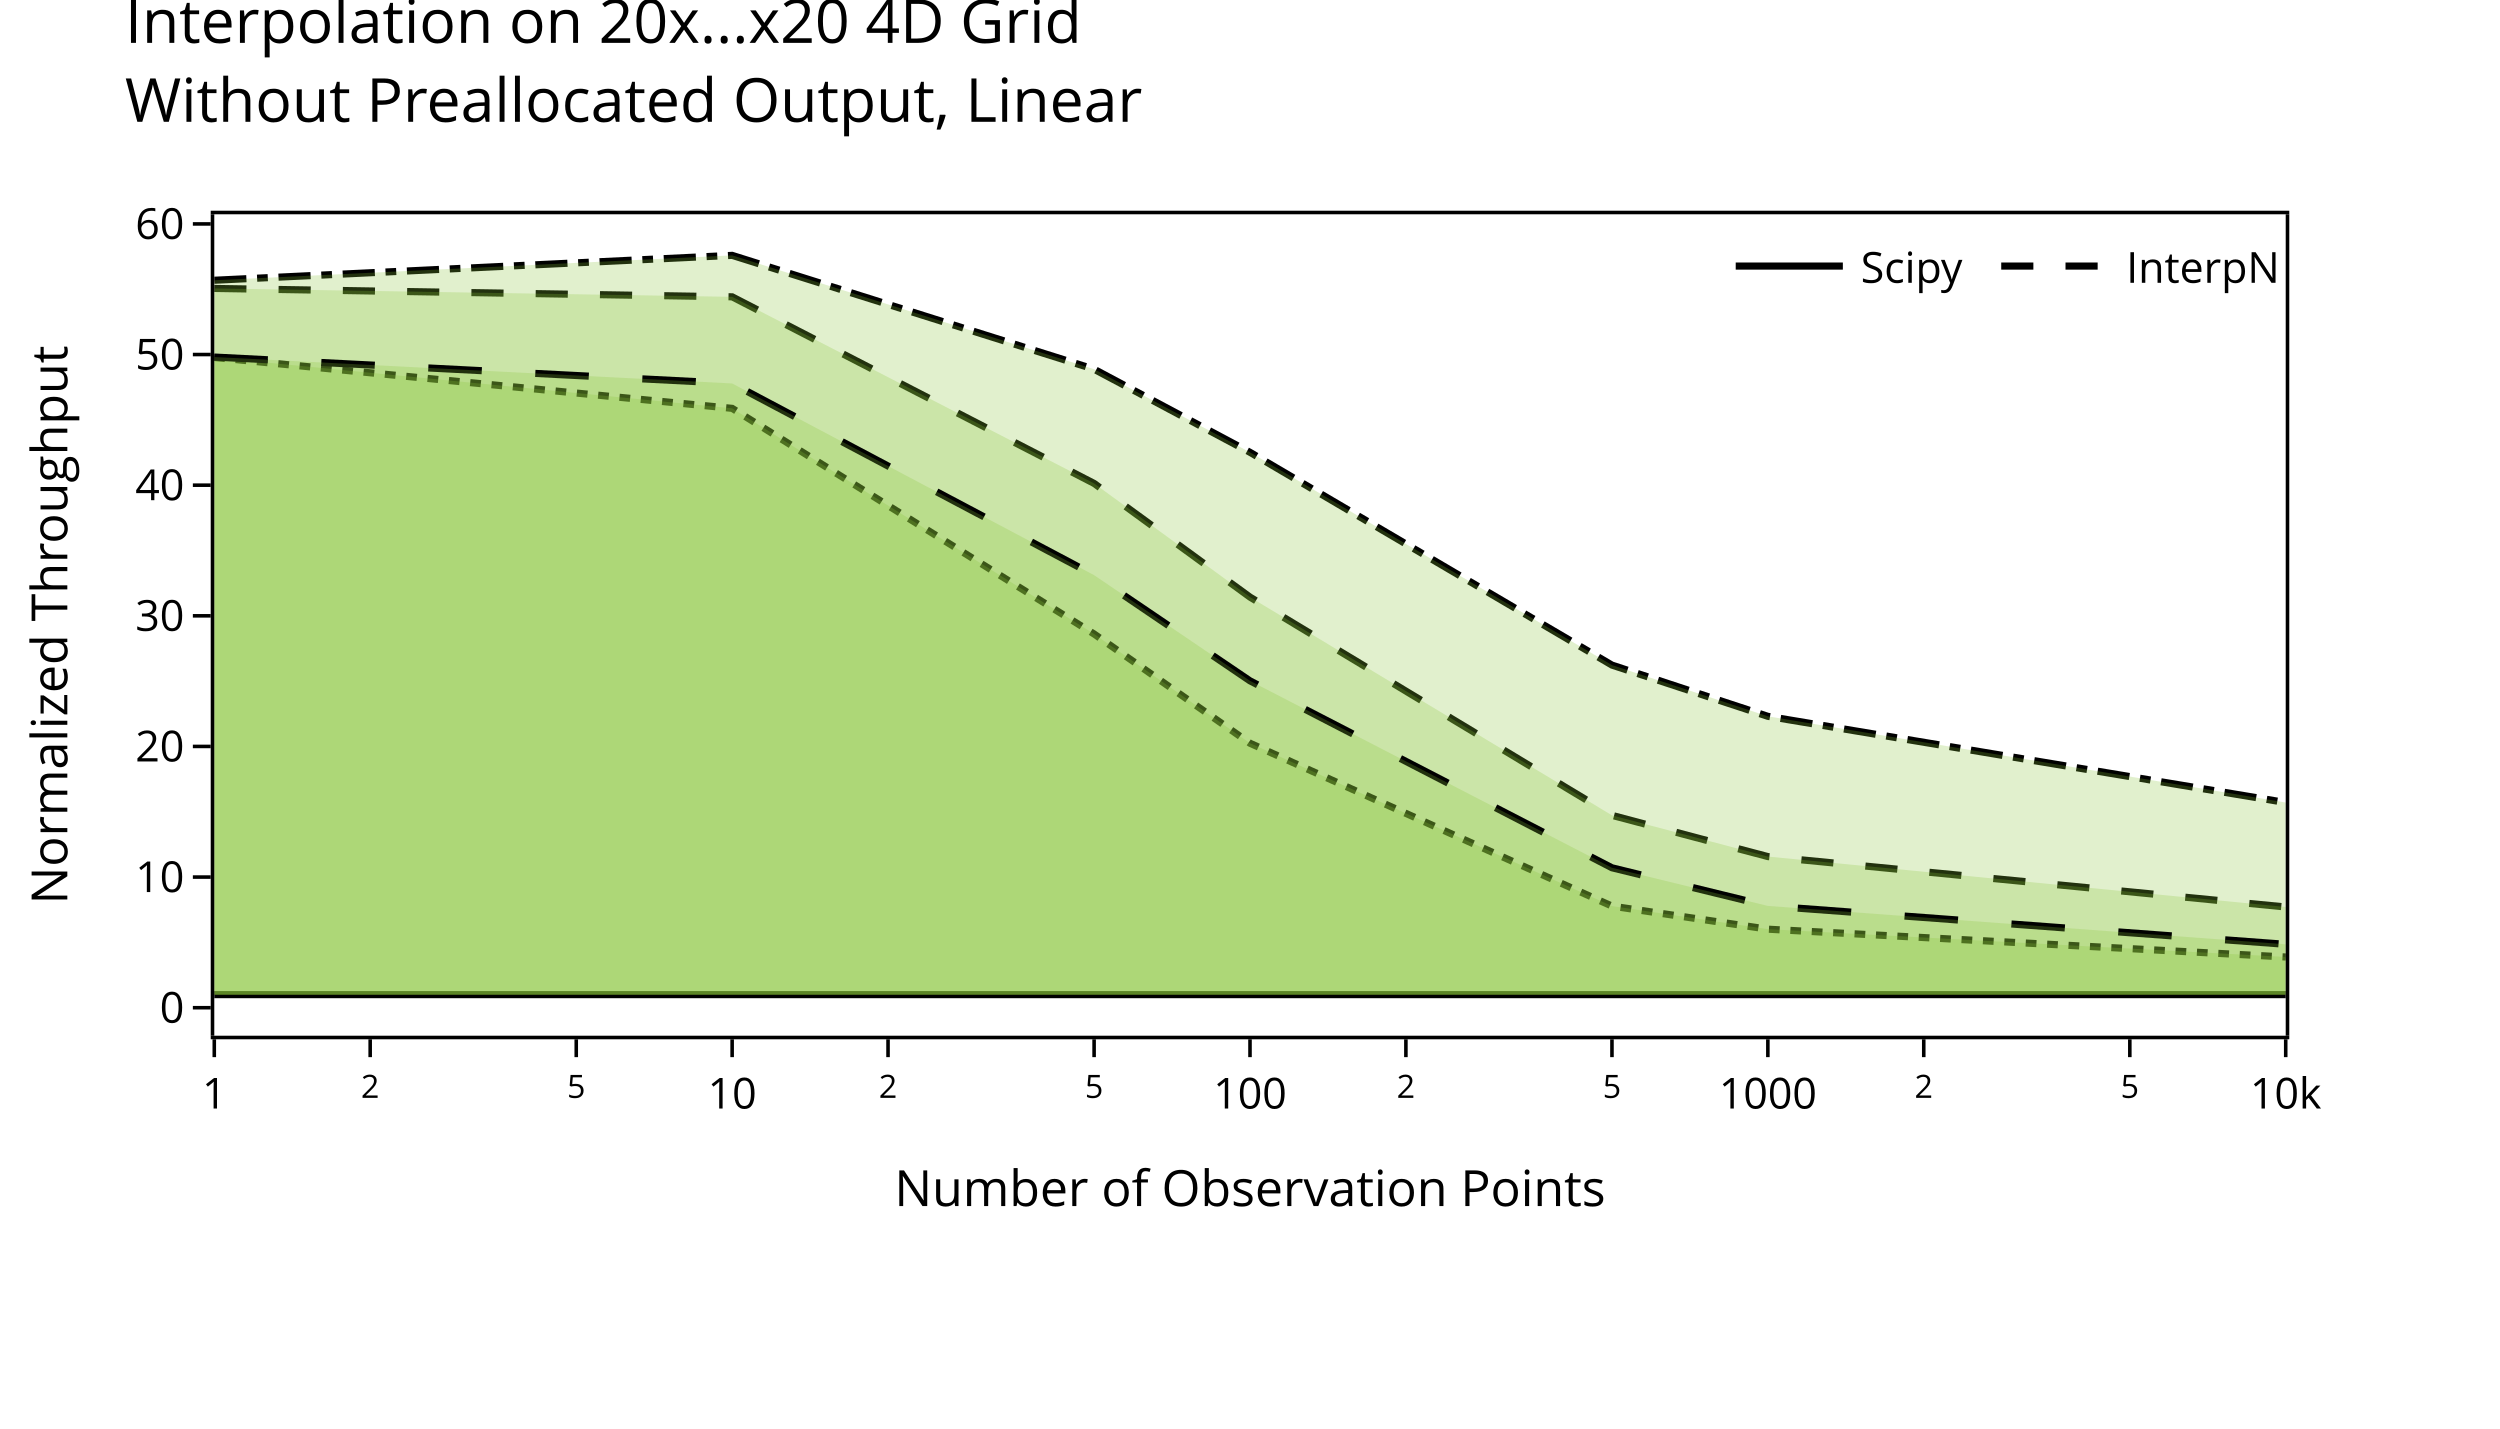
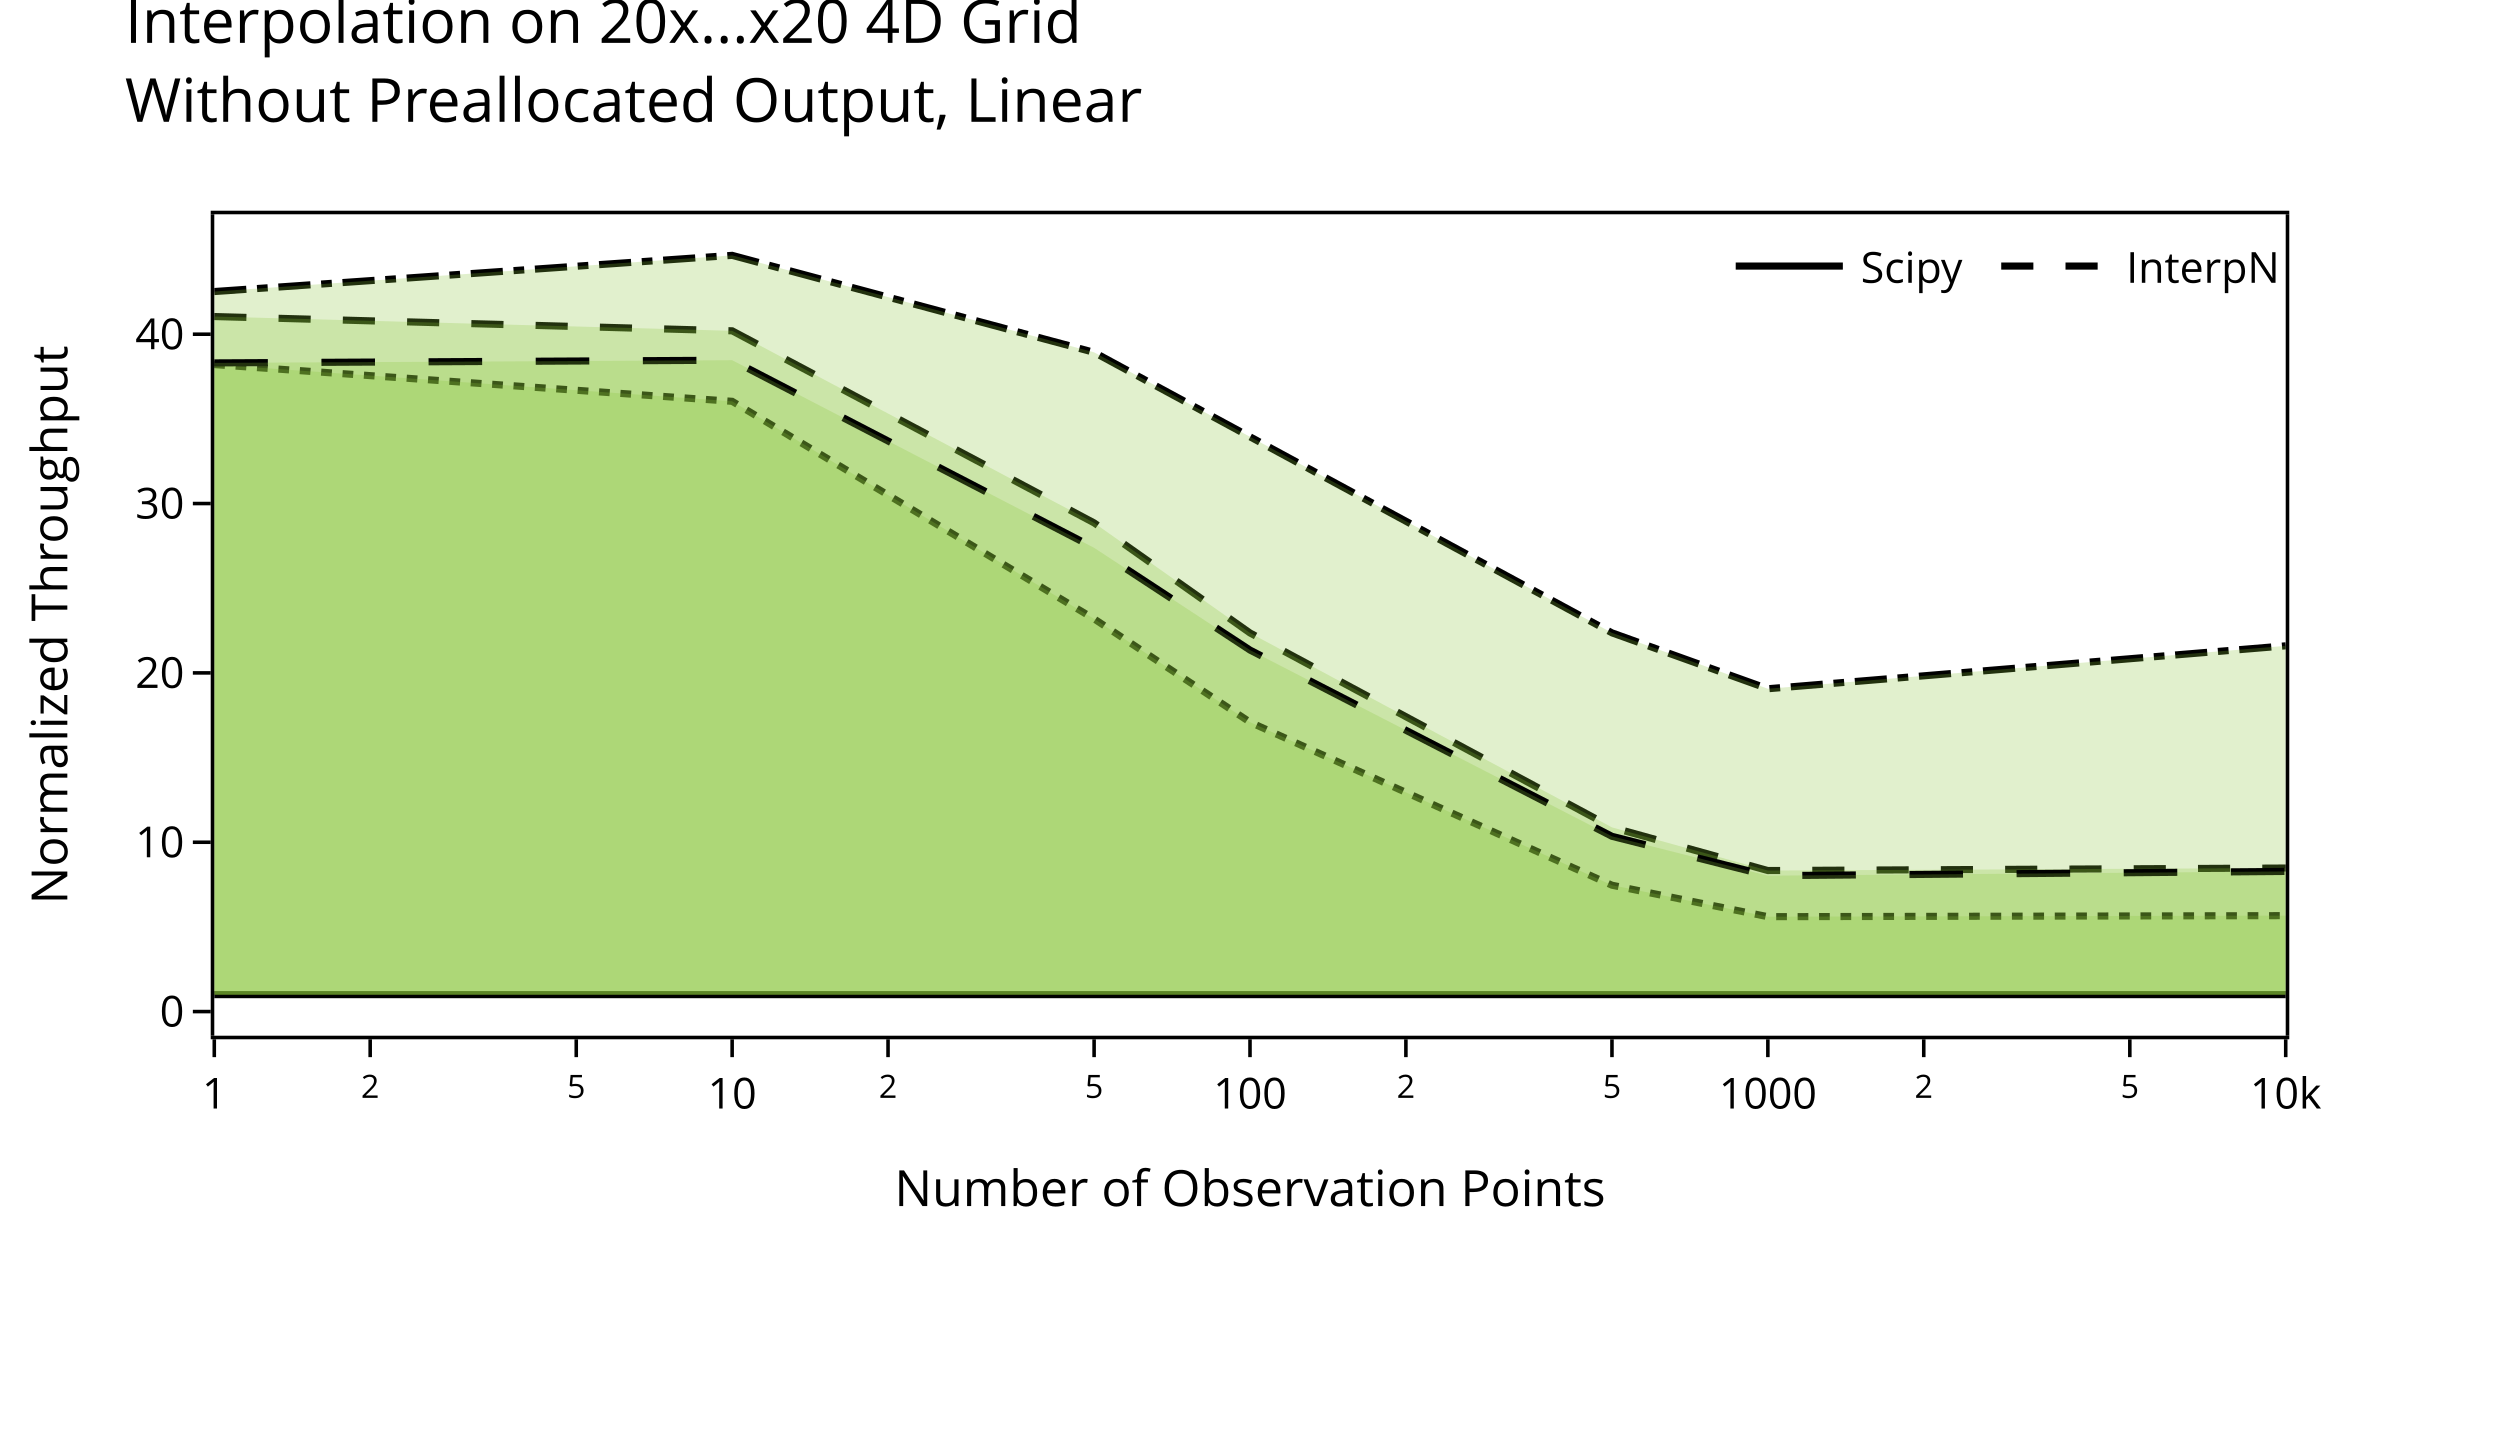
<svg xmlns="http://www.w3.org/2000/svg" class="main-svg" width="700" height="400" style="" viewBox="0 0 700 400">
  <rect x="0" y="0" width="700" height="400" style="fill: rgb(0, 0, 0); fill-opacity: 0;" />
-   <defs id="defs-3e128c">
+   <defs id="defs-b7624c">
    <g class="clips">
-       <clipPath id="clip3e128cxyplot" class="plotclip">
+       <clipPath id="clipb7624cxyplot" class="plotclip">
        <rect width="580" height="230" />
      </clipPath>
-       <clipPath class="axesclip" id="clip3e128cx">
+       <clipPath class="axesclip" id="clipb7624cx">
        <rect x="60" y="0" width="580" height="400" />
      </clipPath>
-       <clipPath class="axesclip" id="clip3e128cy">
+       <clipPath class="axesclip" id="clipb7624cy">
        <rect x="0" y="60" width="700" height="230" />
      </clipPath>
-       <clipPath class="axesclip" id="clip3e128cxy">
+       <clipPath class="axesclip" id="clipb7624cxy">
        <rect x="60" y="60" width="580" height="230" />
      </clipPath>
    </g>
    <g class="gradients" />
    <g class="patterns" />
  </defs>
  <g class="bglayer">
    <rect class="bg" x="60" y="60" width="580" height="230" style="fill: rgb(0, 0, 0); fill-opacity: 0; stroke-width: 0;" />
  </g>
  <g class="layer-below">
    <g class="imagelayer" />
    <g class="shapelayer" />
  </g>
  <g class="cartesianlayer">
    <g class="subplot xy">
      <g class="layer-subplot">
        <g class="shapelayer" />
        <g class="imagelayer" />
      </g>
      <g class="minor-gridlayer">
        <g class="x" />
        <g class="y" />
      </g>
      <g class="gridlayer">
        <g class="x" />
        <g class="y" />
      </g>
      <g class="zerolinelayer" />
      <g class="layer-between">
        <g class="shapelayer" />
        <g class="imagelayer" />
      </g>
      <path class="xlines-below" />
      <path class="ylines-below" />
      <g class="overlines-below" />
      <g class="xaxislayer-below" />
      <g class="yaxislayer-below" />
      <g class="overaxes-below" />
      <g class="overplot">
-         <g class="xy" transform="translate(60,60)" clip-path="url(#clip3e128cxyplot)">
+         <g class="xy" transform="translate(60,60)" clip-path="url(#clipb7624cxyplot)">
          <g class="scatterlayer mlayer">
-             <g class="trace scatter trace5253d6" style="stroke-miterlimit: 2; opacity: 1;">
+             <g class="trace scatter tracebea1e1" style="stroke-miterlimit: 2; opacity: 1;">
              <g class="fills" />
              <g class="errorbars" />
              <g class="lines">
                <path class="js-line" d="M0,218.5L580,218.5" style="vector-effect: none; fill: none; stroke: rgb(0, 0, 0); stroke-opacity: 1; stroke-width: 2px; opacity: 1;" />
              </g>
              <g class="points" />
              <g class="text" />
            </g>
-             <g class="trace scatter tracebc6a49" style="stroke-miterlimit: 2; opacity: 1;">
-               <g class="fills" />
-               <g class="errorbars" />
-               <g class="lines">
-                 <path class="js-line" d="M0,20.76L145,23.11L246.35,75.36L290,107.19L391.35,168.3L435,179.84L580,193.96" style="vector-effect: none; fill: none; stroke: rgb(0, 0, 0); stroke-opacity: 1; stroke-dasharray: 9px, 9px; stroke-width: 2px; opacity: 1;" />
-               </g>
-               <g class="points" />
-               <g class="text" />
-             </g>
-             <g class="trace scatter trace1265da" style="stroke-miterlimit: 2; opacity: 1;">
+             <g class="trace scatter trace86b979" style="stroke-miterlimit: 2; opacity: 1;">
+               <g class="fills" />
+               <g class="errorbars" />
+               <g class="lines">
+                 <path class="js-line" d="M0,28.63L145,32.63L246.35,86.41L290,117.23L391.35,171.67L435,183.75L580,183.05" style="vector-effect: none; fill: none; stroke: rgb(0, 0, 0); stroke-opacity: 1; stroke-dasharray: 9px, 9px; stroke-width: 2px; opacity: 1;" />
+               </g>
+               <g class="points" />
+               <g class="text" />
+             </g>
+             <g class="trace scatter trace6e6f4f" style="stroke-miterlimit: 2; opacity: 1;">
              <g class="fills">
                <g>
-                   <path class="js-fill" d="M0,20.76L145,23.11L246.35,75.36L290,107.19L391.35,168.3L435,179.84L580,193.96L580,218.5L435,218.5L0,218.5Z" style="fill: rgb(139, 196, 59); fill-opacity: 0.25; stroke-width: 0;" />
+                   <path class="js-fill" d="M0,28.63L145,32.63L246.35,86.41L290,117.23L391.35,171.67L435,183.75L580,183.05L580,218.5L435,218.5L0,218.5Z" style="fill: rgb(139, 196, 59); fill-opacity: 0.25; stroke-width: 0;" />
                </g>
              </g>
              <g class="errorbars" />
              <g class="lines">
-                 <path class="js-line" d="M0,20.76L145,23.11L246.35,75.36L290,107.19L391.35,168.3L435,179.84L580,193.96L580,218.5L435,218.5L0,218.5" style="vector-effect: none; fill: none; stroke: rgb(0, 204, 150); stroke-opacity: 1; stroke-width: 0px; opacity: 1;" />
-               </g>
-               <g class="points" />
-               <g class="text" />
-             </g>
-             <g class="trace scatter trace578b6a" style="stroke-miterlimit: 2; opacity: 1;">
-               <g class="fills" />
-               <g class="errorbars" />
-               <g class="lines">
-                 <path class="js-line" d="M0,40.09L145,54.34L246.35,117.52L290,148.11L391.35,193.71L435,200.17L580,207.96" style="vector-effect: none; fill: none; stroke: rgb(0, 0, 0); stroke-opacity: 1; stroke-dasharray: 3px, 3px; stroke-width: 2px; opacity: 1;" />
-               </g>
-               <g class="points" />
-               <g class="text" />
-             </g>
-             <g class="trace scatter trace997919" style="stroke-miterlimit: 2; opacity: 1;">
+                 <path class="js-line" d="M0,28.63L145,32.63L246.35,86.41L290,117.23L391.35,171.67L435,183.75L580,183.05L580,218.5L435,218.5L0,218.5" style="vector-effect: none; fill: none; stroke: rgb(0, 204, 150); stroke-opacity: 1; stroke-width: 0px; opacity: 1;" />
+               </g>
+               <g class="points" />
+               <g class="text" />
+             </g>
+             <g class="trace scatter tracee37fc9" style="stroke-miterlimit: 2; opacity: 1;">
+               <g class="fills" />
+               <g class="errorbars" />
+               <g class="lines">
+                 <path class="js-line" d="M0,42.08L145,52.37L246.35,113.29L290,142.21L391.35,187.86L435,196.67L580,196.38" style="vector-effect: none; fill: none; stroke: rgb(0, 0, 0); stroke-opacity: 1; stroke-dasharray: 3px, 3px; stroke-width: 2px; opacity: 1;" />
+               </g>
+               <g class="points" />
+               <g class="text" />
+             </g>
+             <g class="trace scatter trace33e1ba" style="stroke-miterlimit: 2; opacity: 1;">
              <g class="fills">
                <g>
-                   <path class="js-fill" d="M0,40.09L145,54.34L246.35,117.52L290,148.11L391.35,193.71L435,200.17L580,207.96L580,218.5L435,218.5L0,218.5Z" style="fill: rgb(139, 196, 59); fill-opacity: 0.25; stroke-width: 0;" />
+                   <path class="js-fill" d="M0,42.08L145,52.37L246.35,113.29L290,142.21L391.35,187.86L435,196.67L580,196.38L580,218.5L435,218.5L0,218.5Z" style="fill: rgb(139, 196, 59); fill-opacity: 0.25; stroke-width: 0;" />
                </g>
              </g>
              <g class="errorbars" />
              <g class="lines">
-                 <path class="js-line" d="M0,40.09L145,54.34L246.35,117.52L290,148.11L391.35,193.71L435,200.17L580,207.96L580,218.5L435,218.5L0,218.5" style="vector-effect: none; fill: none; stroke: rgb(255, 161, 90); stroke-opacity: 1; stroke-width: 0px; opacity: 1;" />
-               </g>
-               <g class="points" />
-               <g class="text" />
-             </g>
-             <g class="trace scatter trace72459f" style="stroke-miterlimit: 2; opacity: 1;">
-               <g class="fills" />
-               <g class="errorbars" />
-               <g class="lines">
-                 <path class="js-line" d="M0,18.47L145,11.5L246.35,43.38L290,66.65L391.35,126.23L435,140.57L580,164.71" style="vector-effect: none; fill: none; stroke: rgb(0, 0, 0); stroke-opacity: 1; stroke-dasharray: 9px, 3px, 3px, 3px; stroke-width: 2px; opacity: 1;" />
-               </g>
-               <g class="points" />
-               <g class="text" />
-             </g>
-             <g class="trace scatter tracec609b1" style="stroke-miterlimit: 2; opacity: 1;">
+                 <path class="js-line" d="M0,42.08L145,52.37L246.35,113.29L290,142.21L391.35,187.86L435,196.67L580,196.38L580,218.5L435,218.5L0,218.5" style="vector-effect: none; fill: none; stroke: rgb(255, 161, 90); stroke-opacity: 1; stroke-width: 0px; opacity: 1;" />
+               </g>
+               <g class="points" />
+               <g class="text" />
+             </g>
+             <g class="trace scatter tracec30335" style="stroke-miterlimit: 2; opacity: 1;">
+               <g class="fills" />
+               <g class="errorbars" />
+               <g class="lines">
+                 <path class="js-line" d="M0,21.63L145,11.5L246.35,38.66L391.35,117.2L435,132.85L580,120.83" style="vector-effect: none; fill: none; stroke: rgb(0, 0, 0); stroke-opacity: 1; stroke-dasharray: 9px, 3px, 3px, 3px; stroke-width: 2px; opacity: 1;" />
+               </g>
+               <g class="points" />
+               <g class="text" />
+             </g>
+             <g class="trace scatter tracee012d7" style="stroke-miterlimit: 2; opacity: 1;">
              <g class="fills">
                <g>
-                   <path class="js-fill" d="M0,18.47L145,11.5L246.35,43.38L290,66.65L391.35,126.23L435,140.57L580,164.71L580,218.5L435,218.5L0,218.5Z" style="fill: rgb(139, 196, 59); fill-opacity: 0.25; stroke-width: 0;" />
+                   <path class="js-fill" d="M0,21.63L145,11.5L246.35,38.66L391.35,117.2L435,132.85L580,120.83L580,218.5L0,218.5Z" style="fill: rgb(139, 196, 59); fill-opacity: 0.25; stroke-width: 0;" />
                </g>
              </g>
              <g class="errorbars" />
              <g class="lines">
-                 <path class="js-line" d="M0,18.47L145,11.5L246.35,43.38L290,66.65L391.35,126.23L435,140.57L580,164.71L580,218.5L435,218.5L0,218.5" style="vector-effect: none; fill: none; stroke: rgb(255, 102, 146); stroke-opacity: 1; stroke-width: 0px; opacity: 1;" />
-               </g>
-               <g class="points" />
-               <g class="text" />
-             </g>
-             <g class="trace scatter trace5da467" style="stroke-miterlimit: 2; opacity: 1;">
-               <g class="fills" />
-               <g class="errorbars" />
-               <g class="lines">
-                 <path class="js-line" d="M0,39.97L145,47.37L246.35,101.05L290,130.64L391.35,182.98L435,193.66L580,204.41" style="vector-effect: none; fill: none; stroke: rgb(0, 0, 0); stroke-opacity: 1; stroke-dasharray: 15px, 15px; stroke-width: 2px; opacity: 1;" />
-               </g>
-               <g class="points" />
-               <g class="text" />
-             </g>
-             <g class="trace scatter trace38a777" style="stroke-miterlimit: 2; opacity: 1;">
+                 <path class="js-line" d="M0,21.63L145,11.5L246.35,38.66L391.35,117.2L435,132.85L580,120.83L580,218.5L0,218.5" style="vector-effect: none; fill: none; stroke: rgb(255, 102, 146); stroke-opacity: 1; stroke-width: 0px; opacity: 1;" />
+               </g>
+               <g class="points" />
+               <g class="text" />
+             </g>
+             <g class="trace scatter trace3eb96e" style="stroke-miterlimit: 2; opacity: 1;">
+               <g class="fills" />
+               <g class="errorbars" />
+               <g class="lines">
+                 <path class="js-line" d="M0,41.61L145,40.86L246.35,93.39L290,122.02L391.35,174.17L435,185.19L580,184" style="vector-effect: none; fill: none; stroke: rgb(0, 0, 0); stroke-opacity: 1; stroke-dasharray: 15px, 15px; stroke-width: 2px; opacity: 1;" />
+               </g>
+               <g class="points" />
+               <g class="text" />
+             </g>
+             <g class="trace scatter trace844fcd" style="stroke-miterlimit: 2; opacity: 1;">
              <g class="fills">
                <g>
-                   <path class="js-fill" d="M0,39.97L145,47.37L246.35,101.05L290,130.64L391.35,182.98L435,193.66L580,204.41L580,218.5L435,218.5L0,218.5Z" style="fill: rgb(139, 196, 59); fill-opacity: 0.25; stroke-width: 0;" />
+                   <path class="js-fill" d="M0,41.61L145,40.86L246.35,93.39L290,122.02L391.35,174.17L435,185.19L580,184L580,218.5L435,218.5L0,218.5Z" style="fill: rgb(139, 196, 59); fill-opacity: 0.25; stroke-width: 0;" />
                </g>
              </g>
              <g class="errorbars" />
              <g class="lines">
-                 <path class="js-line" d="M0,39.97L145,47.37L246.35,101.05L290,130.64L391.35,182.98L435,193.66L580,204.41L580,218.5L435,218.5L0,218.5" style="vector-effect: none; fill: none; stroke: rgb(255, 151, 255); stroke-opacity: 1; stroke-width: 0px; opacity: 1;" />
+                 <path class="js-line" d="M0,41.61L145,40.86L246.35,93.39L290,122.02L391.35,174.17L435,185.19L580,184L580,218.5L435,218.5L0,218.5" style="vector-effect: none; fill: none; stroke: rgb(255, 151, 255); stroke-opacity: 1; stroke-width: 0px; opacity: 1;" />
              </g>
              <g class="points" />
              <g class="text" />
            </g>
          </g>
        </g>
      </g>
      <path class="xlines-above crisp" d="M59,290.5H641M59,59.5H641" style="fill: none; stroke-width: 1px; stroke: rgb(0, 0, 0); stroke-opacity: 1;" />
      <path class="ylines-above crisp" d="M59.5,60V290M640.5,60V290" style="fill: none; stroke-width: 1px; stroke: rgb(0, 0, 0); stroke-opacity: 1;" />
      <g class="overlines-above" />
      <g class="xaxislayer-above">
        <path class="xtick ticks crisp" d="M0,291v5" transform="translate(60,0)" style="stroke: rgb(0, 0, 0); stroke-opacity: 1; stroke-width: 1px;" />
        <path class="xtick ticks crisp" d="M0,291v5" transform="translate(103.65,0)" style="stroke: rgb(0, 0, 0); stroke-opacity: 1; stroke-width: 1px;" />
        <path class="xtick ticks crisp" d="M0,291v5" transform="translate(161.35,0)" style="stroke: rgb(0, 0, 0); stroke-opacity: 1; stroke-width: 1px;" />
        <path class="xtick ticks crisp" d="M0,291v5" transform="translate(205,0)" style="stroke: rgb(0, 0, 0); stroke-opacity: 1; stroke-width: 1px;" />
        <path class="xtick ticks crisp" d="M0,291v5" transform="translate(248.65,0)" style="stroke: rgb(0, 0, 0); stroke-opacity: 1; stroke-width: 1px;" />
        <path class="xtick ticks crisp" d="M0,291v5" transform="translate(306.35,0)" style="stroke: rgb(0, 0, 0); stroke-opacity: 1; stroke-width: 1px;" />
        <path class="xtick ticks crisp" d="M0,291v5" transform="translate(350,0)" style="stroke: rgb(0, 0, 0); stroke-opacity: 1; stroke-width: 1px;" />
        <path class="xtick ticks crisp" d="M0,291v5" transform="translate(393.65,0)" style="stroke: rgb(0, 0, 0); stroke-opacity: 1; stroke-width: 1px;" />
        <path class="xtick ticks crisp" d="M0,291v5" transform="translate(451.35,0)" style="stroke: rgb(0, 0, 0); stroke-opacity: 1; stroke-width: 1px;" />
        <path class="xtick ticks crisp" d="M0,291v5" transform="translate(495,0)" style="stroke: rgb(0, 0, 0); stroke-opacity: 1; stroke-width: 1px;" />
        <path class="xtick ticks crisp" d="M0,291v5" transform="translate(538.65,0)" style="stroke: rgb(0, 0, 0); stroke-opacity: 1; stroke-width: 1px;" />
        <path class="xtick ticks crisp" d="M0,291v5" transform="translate(596.35,0)" style="stroke: rgb(0, 0, 0); stroke-opacity: 1; stroke-width: 1px;" />
        <path class="xtick ticks crisp" d="M0,291v5" transform="translate(640,0)" style="stroke: rgb(0, 0, 0); stroke-opacity: 1; stroke-width: 1px;" />
        <g class="xtick">
          <text text-anchor="middle" x="0" y="310.4" transform="translate(60,0)" style="font-family: 'Open Sans', verdana, arial, sans-serif; font-size: 12px; fill: rgb(0, 0, 0); fill-opacity: 1; white-space: pre; opacity: 1;">1</text>
        </g>
        <g class="xtick">
          <text text-anchor="middle" x="0" y="307.4" style="font-family: 'Open Sans', verdana, arial, sans-serif; font-size: 9px; fill: rgb(0, 0, 0); fill-opacity: 1; white-space: pre; opacity: 1;" transform="translate(103.65,0)">2</text>
        </g>
        <g class="xtick">
          <text text-anchor="middle" x="0" y="307.4" style="font-family: 'Open Sans', verdana, arial, sans-serif; font-size: 9px; fill: rgb(0, 0, 0); fill-opacity: 1; white-space: pre; opacity: 1;" transform="translate(161.35,0)">5</text>
        </g>
        <g class="xtick">
          <text text-anchor="middle" x="0" y="310.4" style="font-family: 'Open Sans', verdana, arial, sans-serif; font-size: 12px; fill: rgb(0, 0, 0); fill-opacity: 1; white-space: pre; opacity: 1;" transform="translate(205,0)">10</text>
        </g>
        <g class="xtick">
          <text text-anchor="middle" x="0" y="307.4" style="font-family: 'Open Sans', verdana, arial, sans-serif; font-size: 9px; fill: rgb(0, 0, 0); fill-opacity: 1; white-space: pre; opacity: 1;" transform="translate(248.65,0)">2</text>
        </g>
        <g class="xtick">
          <text text-anchor="middle" x="0" y="307.4" style="font-family: 'Open Sans', verdana, arial, sans-serif; font-size: 9px; fill: rgb(0, 0, 0); fill-opacity: 1; white-space: pre; opacity: 1;" transform="translate(306.35,0)">5</text>
        </g>
        <g class="xtick">
          <text text-anchor="middle" x="0" y="310.4" style="font-family: 'Open Sans', verdana, arial, sans-serif; font-size: 12px; fill: rgb(0, 0, 0); fill-opacity: 1; white-space: pre; opacity: 1;" transform="translate(350,0)">100</text>
        </g>
        <g class="xtick">
          <text text-anchor="middle" x="0" y="307.4" style="font-family: 'Open Sans', verdana, arial, sans-serif; font-size: 9px; fill: rgb(0, 0, 0); fill-opacity: 1; white-space: pre; opacity: 1;" transform="translate(393.65,0)">2</text>
        </g>
        <g class="xtick">
          <text text-anchor="middle" x="0" y="307.4" style="font-family: 'Open Sans', verdana, arial, sans-serif; font-size: 9px; fill: rgb(0, 0, 0); fill-opacity: 1; white-space: pre; opacity: 1;" transform="translate(451.35,0)">5</text>
        </g>
        <g class="xtick">
          <text text-anchor="middle" x="0" y="310.4" style="font-family: 'Open Sans', verdana, arial, sans-serif; font-size: 12px; fill: rgb(0, 0, 0); fill-opacity: 1; white-space: pre; opacity: 1;" transform="translate(495,0)">1000</text>
        </g>
        <g class="xtick">
          <text text-anchor="middle" x="0" y="307.4" style="font-family: 'Open Sans', verdana, arial, sans-serif; font-size: 9px; fill: rgb(0, 0, 0); fill-opacity: 1; white-space: pre; opacity: 1;" transform="translate(538.65,0)">2</text>
        </g>
        <g class="xtick">
          <text text-anchor="middle" x="0" y="307.4" style="font-family: 'Open Sans', verdana, arial, sans-serif; font-size: 9px; fill: rgb(0, 0, 0); fill-opacity: 1; white-space: pre; opacity: 1;" transform="translate(596.35,0)">5</text>
        </g>
        <g class="xtick">
          <text text-anchor="middle" x="0" y="310.4" style="font-family: 'Open Sans', verdana, arial, sans-serif; font-size: 12px; fill: rgb(0, 0, 0); fill-opacity: 1; white-space: pre; opacity: 1;" transform="translate(640,0)">10k</text>
        </g>
      </g>
      <g class="yaxislayer-above">
-         <path class="ytick ticks crisp" d="M59,0h-5" transform="translate(0,282.16)" style="stroke: rgb(0, 0, 0); stroke-opacity: 1; stroke-width: 1px;" />
-         <path class="ytick ticks crisp" d="M59,0h-5" transform="translate(0,245.58)" style="stroke: rgb(0, 0, 0); stroke-opacity: 1; stroke-width: 1px;" />
-         <path class="ytick ticks crisp" d="M59,0h-5" transform="translate(0,209)" style="stroke: rgb(0, 0, 0); stroke-opacity: 1; stroke-width: 1px;" />
-         <path class="ytick ticks crisp" d="M59,0h-5" transform="translate(0,172.43)" style="stroke: rgb(0, 0, 0); stroke-opacity: 1; stroke-width: 1px;" />
-         <path class="ytick ticks crisp" d="M59,0h-5" transform="translate(0,135.85)" style="stroke: rgb(0, 0, 0); stroke-opacity: 1; stroke-width: 1px;" />
-         <path class="ytick ticks crisp" d="M59,0h-5" transform="translate(0,99.27)" style="stroke: rgb(0, 0, 0); stroke-opacity: 1; stroke-width: 1px;" />
-         <path class="ytick ticks crisp" d="M59,0h-5" transform="translate(0,62.7)" style="stroke: rgb(0, 0, 0); stroke-opacity: 1; stroke-width: 1px;" />
-         <g class="ytick">
-           <text text-anchor="end" x="51.6" y="4.2" transform="translate(0,282.16)" style="font-family: 'Open Sans', verdana, arial, sans-serif; font-size: 12px; fill: rgb(0, 0, 0); fill-opacity: 1; white-space: pre; opacity: 1;">0</text>
-         </g>
-         <g class="ytick">
-           <text text-anchor="end" x="51.6" y="4.2" style="font-family: 'Open Sans', verdana, arial, sans-serif; font-size: 12px; fill: rgb(0, 0, 0); fill-opacity: 1; white-space: pre; opacity: 1;" transform="translate(0,245.58)">10</text>
-         </g>
-         <g class="ytick">
-           <text text-anchor="end" x="51.6" y="4.2" style="font-family: 'Open Sans', verdana, arial, sans-serif; font-size: 12px; fill: rgb(0, 0, 0); fill-opacity: 1; white-space: pre; opacity: 1;" transform="translate(0,209)">20</text>
-         </g>
-         <g class="ytick">
-           <text text-anchor="end" x="51.6" y="4.2" style="font-family: 'Open Sans', verdana, arial, sans-serif; font-size: 12px; fill: rgb(0, 0, 0); fill-opacity: 1; white-space: pre; opacity: 1;" transform="translate(0,172.43)">30</text>
-         </g>
-         <g class="ytick">
-           <text text-anchor="end" x="51.6" y="4.2" style="font-family: 'Open Sans', verdana, arial, sans-serif; font-size: 12px; fill: rgb(0, 0, 0); fill-opacity: 1; white-space: pre; opacity: 1;" transform="translate(0,135.85)">40</text>
-         </g>
-         <g class="ytick">
-           <text text-anchor="end" x="51.6" y="4.2" style="font-family: 'Open Sans', verdana, arial, sans-serif; font-size: 12px; fill: rgb(0, 0, 0); fill-opacity: 1; white-space: pre; opacity: 1;" transform="translate(0,99.27)">50</text>
-         </g>
-         <g class="ytick">
-           <text text-anchor="end" x="51.6" y="4.2" style="font-family: 'Open Sans', verdana, arial, sans-serif; font-size: 12px; fill: rgb(0, 0, 0); fill-opacity: 1; white-space: pre; opacity: 1;" transform="translate(0,62.7)">60</text>
+         <path class="ytick ticks crisp" d="M59,0h-5" transform="translate(0,283.24)" style="stroke: rgb(0, 0, 0); stroke-opacity: 1; stroke-width: 1px;" />
+         <path class="ytick ticks crisp" d="M59,0h-5" transform="translate(0,235.83)" style="stroke: rgb(0, 0, 0); stroke-opacity: 1; stroke-width: 1px;" />
+         <path class="ytick ticks crisp" d="M59,0h-5" transform="translate(0,188.41)" style="stroke: rgb(0, 0, 0); stroke-opacity: 1; stroke-width: 1px;" />
+         <path class="ytick ticks crisp" d="M59,0h-5" transform="translate(0,140.99)" style="stroke: rgb(0, 0, 0); stroke-opacity: 1; stroke-width: 1px;" />
+         <path class="ytick ticks crisp" d="M59,0h-5" transform="translate(0,93.58)" style="stroke: rgb(0, 0, 0); stroke-opacity: 1; stroke-width: 1px;" />
+         <g class="ytick">
+           <text text-anchor="end" x="51.6" y="4.2" transform="translate(0,283.24)" style="font-family: 'Open Sans', verdana, arial, sans-serif; font-size: 12px; fill: rgb(0, 0, 0); fill-opacity: 1; white-space: pre; opacity: 1;">0</text>
+         </g>
+         <g class="ytick">
+           <text text-anchor="end" x="51.6" y="4.2" style="font-family: 'Open Sans', verdana, arial, sans-serif; font-size: 12px; fill: rgb(0, 0, 0); fill-opacity: 1; white-space: pre; opacity: 1;" transform="translate(0,235.83)">10</text>
+         </g>
+         <g class="ytick">
+           <text text-anchor="end" x="51.6" y="4.2" style="font-family: 'Open Sans', verdana, arial, sans-serif; font-size: 12px; fill: rgb(0, 0, 0); fill-opacity: 1; white-space: pre; opacity: 1;" transform="translate(0,188.41)">20</text>
+         </g>
+         <g class="ytick">
+           <text text-anchor="end" x="51.6" y="4.2" style="font-family: 'Open Sans', verdana, arial, sans-serif; font-size: 12px; fill: rgb(0, 0, 0); fill-opacity: 1; white-space: pre; opacity: 1;" transform="translate(0,140.99)">30</text>
+         </g>
+         <g class="ytick">
+           <text text-anchor="end" x="51.6" y="4.2" style="font-family: 'Open Sans', verdana, arial, sans-serif; font-size: 12px; fill: rgb(0, 0, 0); fill-opacity: 1; white-space: pre; opacity: 1;" transform="translate(0,93.58)">40</text>
        </g>
      </g>
      <g class="overaxes-above" />
    </g>
  </g>
  <g class="polarlayer" />
  <g class="smithlayer" />
  <g class="ternarylayer" />
  <g class="geolayer" />
  <g class="funnelarealayer" />
  <g class="pielayer" />
  <g class="iciclelayer" />
  <g class="treemaplayer" />
  <g class="sunburstlayer" />
  <g class="glimages" />
-   <defs id="topdefs-3e128c">
+   <defs id="topdefs-b7624c">
    <g class="clips" />
-     <clipPath id="legend3e128c">
+     <clipPath id="legendb7624c">
      <rect width="159" height="29" x="0" y="0" />
    </clipPath>
  </defs>
  <g class="layer-above">
    <g class="imagelayer" />
    <g class="shapelayer" />
  </g>
  <g class="infolayer">
    <g class="legend" pointer-events="all" transform="translate(481,60)">
      <rect class="bg" shape-rendering="crispEdges" width="159" height="29" x="0" y="0" style="stroke: rgb(68, 68, 68); stroke-opacity: 1; fill: rgb(0, 0, 0); fill-opacity: 0; stroke-width: 0px;" />
-       <g class="scrollbox" transform="" clip-path="url(#legend3e128c)">
+       <g class="scrollbox" transform="" clip-path="url(#legendb7624c)">
        <g class="groups">
          <g class="traces" transform="translate(0,14.5)" style="opacity: 1;">
            <text class="legendtext" text-anchor="start" x="40" y="4.68" style="font-family: 'Open Sans', verdana, arial, sans-serif; font-size: 12px; fill: rgb(0, 0, 0); fill-opacity: 1; white-space: pre;">Scipy</text>
            <g class="layers" style="opacity: 1;">
              <g class="legendfill" />
              <g class="legendlines">
                <path class="js-line" d="M5,0h30" style="fill: none; stroke: rgb(0, 0, 0); stroke-opacity: 1; stroke-width: 2px;" />
              </g>
              <g class="legendsymbols">
                <g class="legendpoints" />
              </g>
            </g>
            <rect class="legendtoggle" x="0" y="-9.5" width="71.844" height="19" style="fill: rgb(0, 0, 0); fill-opacity: 0;" />
          </g>
          <g class="traces" transform="translate(74.34375,14.5)" style="opacity: 1;">
            <text class="legendtext" text-anchor="start" x="40" y="4.68" style="font-family: 'Open Sans', verdana, arial, sans-serif; font-size: 12px; fill: rgb(0, 0, 0); fill-opacity: 1; white-space: pre;">InterpN</text>
            <g class="layers" style="opacity: 1;">
              <g class="legendfill" />
              <g class="legendlines">
                <path class="js-line" d="M5,0h30" style="fill: none; stroke: rgb(0, 0, 0); stroke-opacity: 1; stroke-dasharray: 9px, 9px; stroke-width: 2px;" />
              </g>
              <g class="legendsymbols">
                <g class="legendpoints" />
              </g>
            </g>
            <rect class="legendtoggle" x="0" y="-9.5" width="81.859" height="19" style="fill: rgb(0, 0, 0); fill-opacity: 0;" />
          </g>
        </g>
      </g>
      <rect class="scrollbar" rx="20" ry="3" width="0" height="0" x="0" y="0" style="fill: rgb(128, 139, 164); fill-opacity: 1;" />
    </g>
    <g class="g-gtitle">
      <text class="gtitle" x="35" y="12" text-anchor="start" dy="0.7em" style="opacity: 1; font-family: 'Open Sans', verdana, arial, sans-serif; font-size: 17px; fill: rgb(0, 0, 0); fill-opacity: 1; white-space: pre;">
        <tspan class="line" dy="0em" x="35" y="12">Interpolation on 20x...x20 4D Grid</tspan>
        <tspan class="line" dy="1.3em" x="35" y="12">Without Preallocated Output, Linear</tspan>
      </text>
    </g>
    <g class="g-xtitle">
      <text class="xtitle" x="350" y="337.706" text-anchor="middle" style="opacity: 1; font-family: 'Open Sans', verdana, arial, sans-serif; font-size: 14px; fill: rgb(0, 0, 0); fill-opacity: 1; white-space: pre;">Number of Observation Points</text>
    </g>
    <g class="g-ytitle">
      <text class="ytitle" transform="rotate(-90,18.85,175)" x="18.85" y="175" text-anchor="middle" style="opacity: 1; font-family: 'Open Sans', verdana, arial, sans-serif; font-size: 14px; fill: rgb(0, 0, 0); fill-opacity: 1; white-space: pre;">Normalized Throughput</text>
    </g>
  </g>
</svg>
